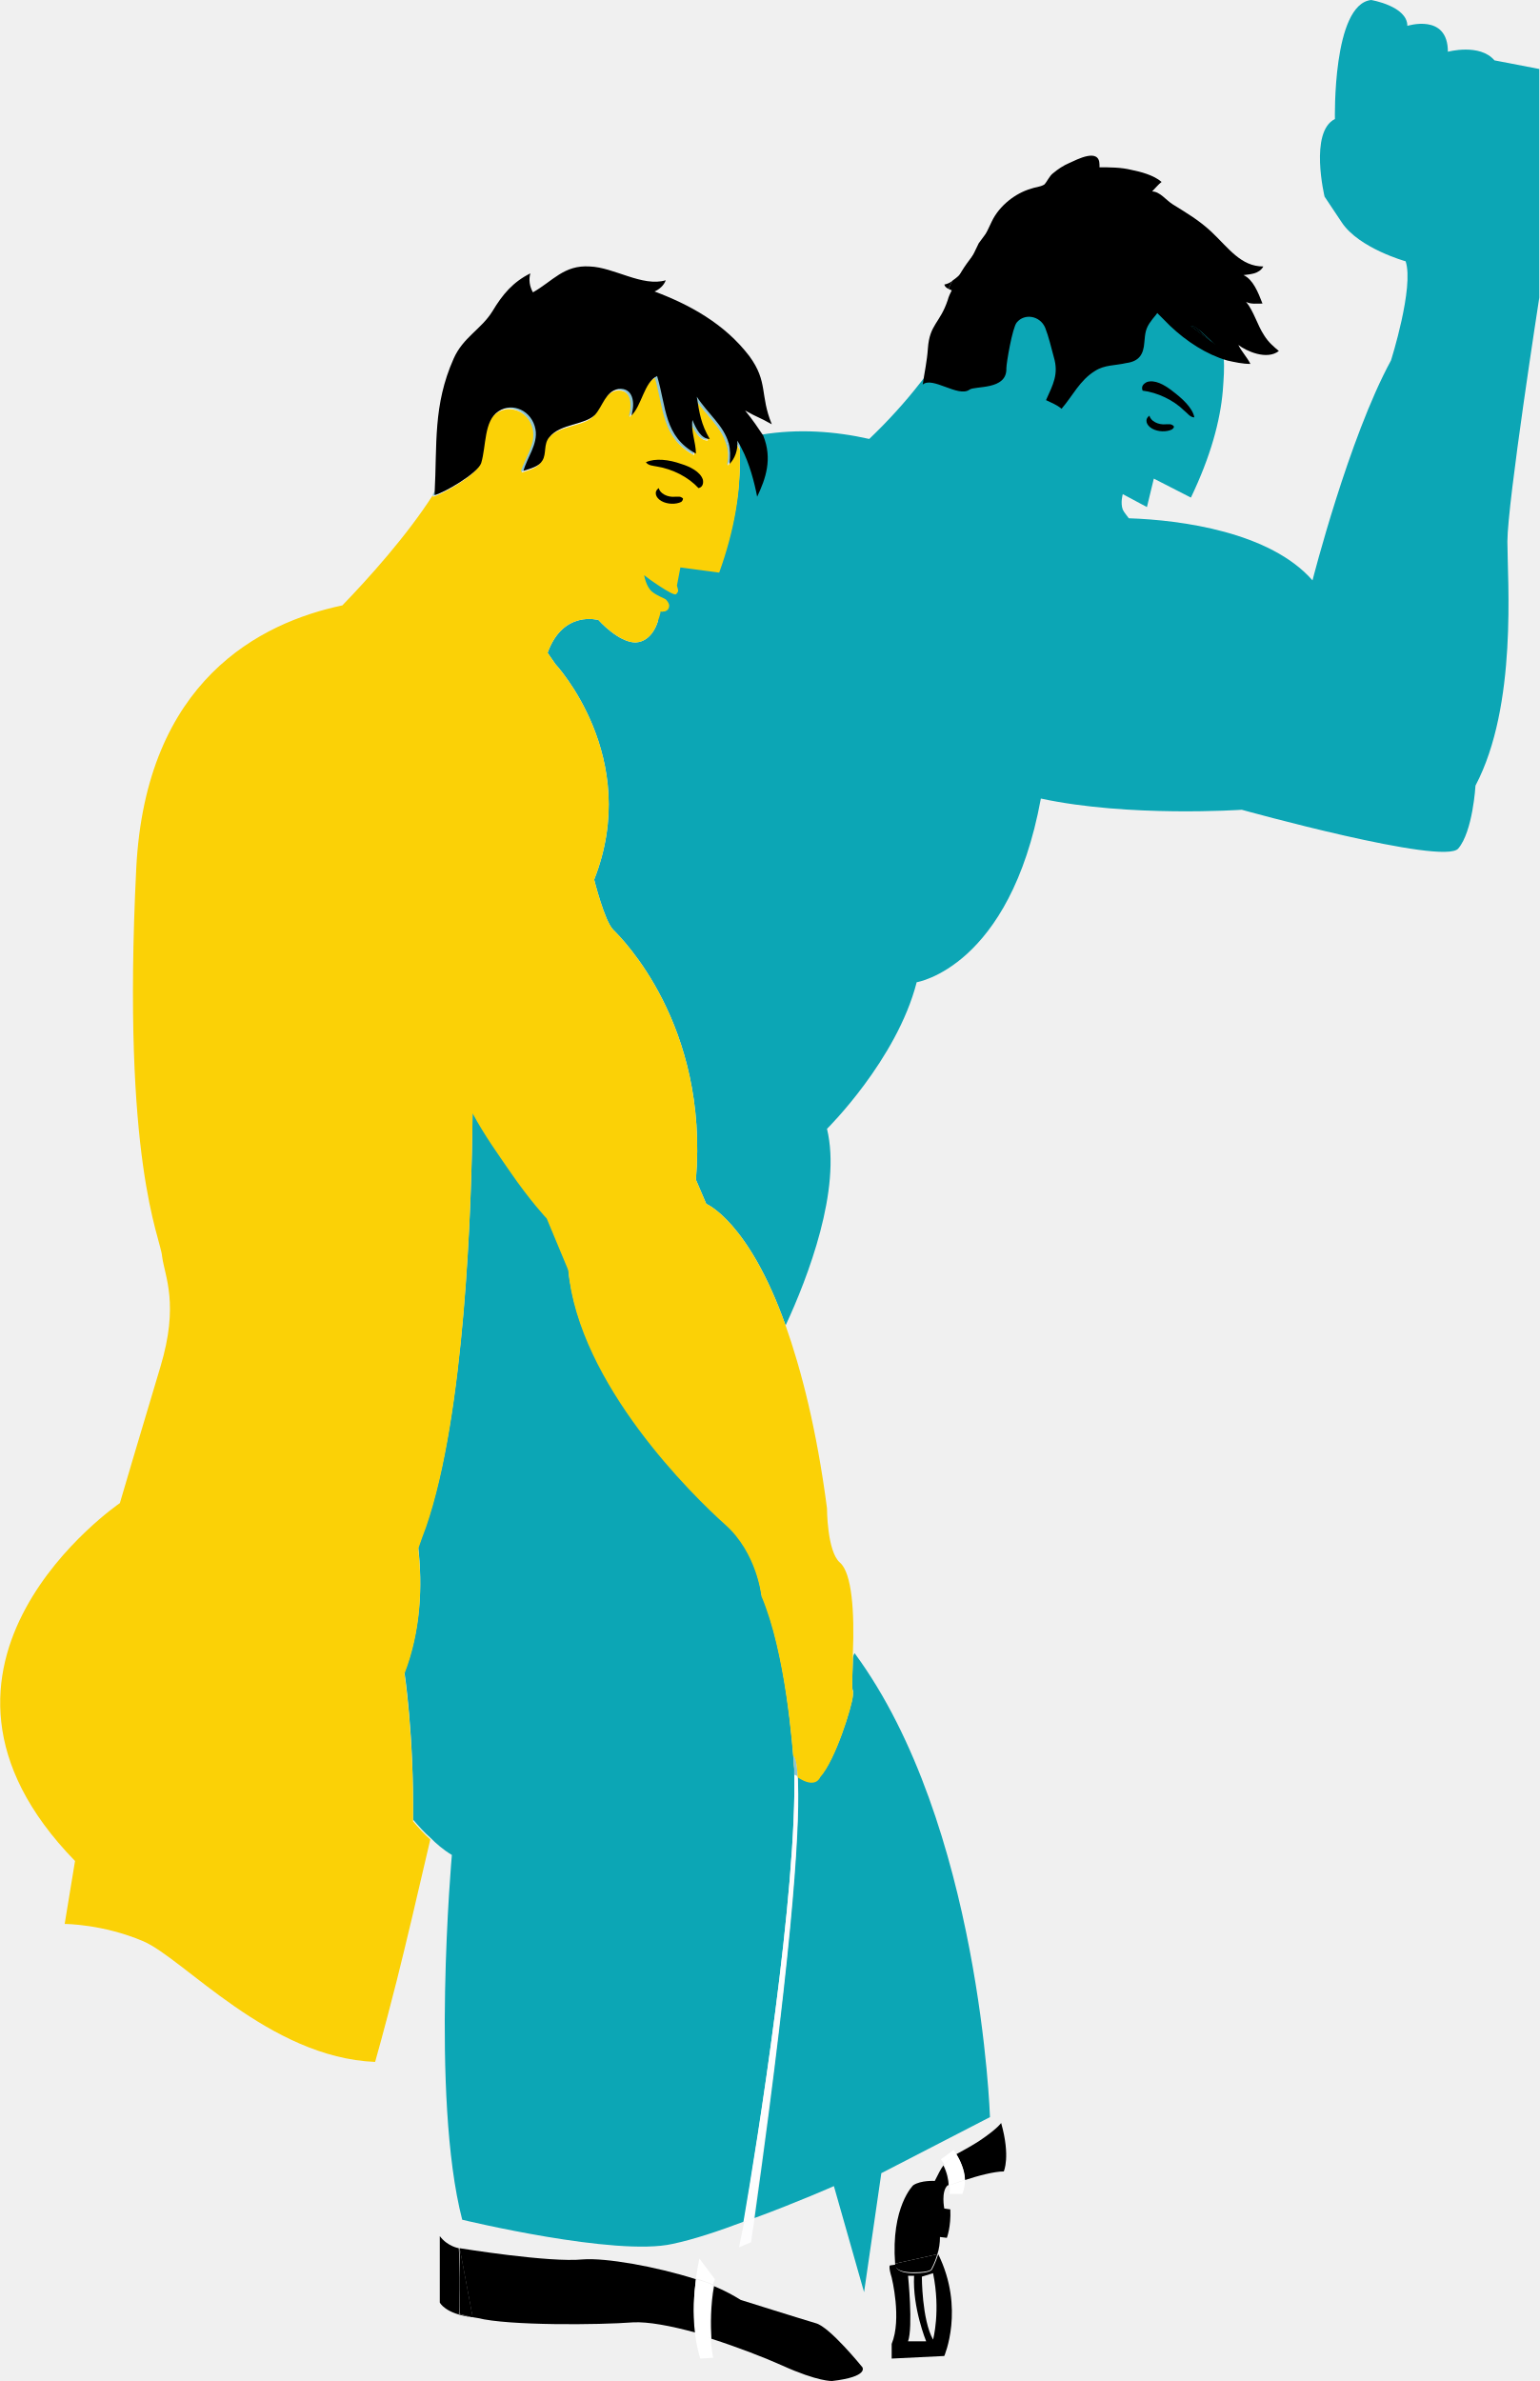
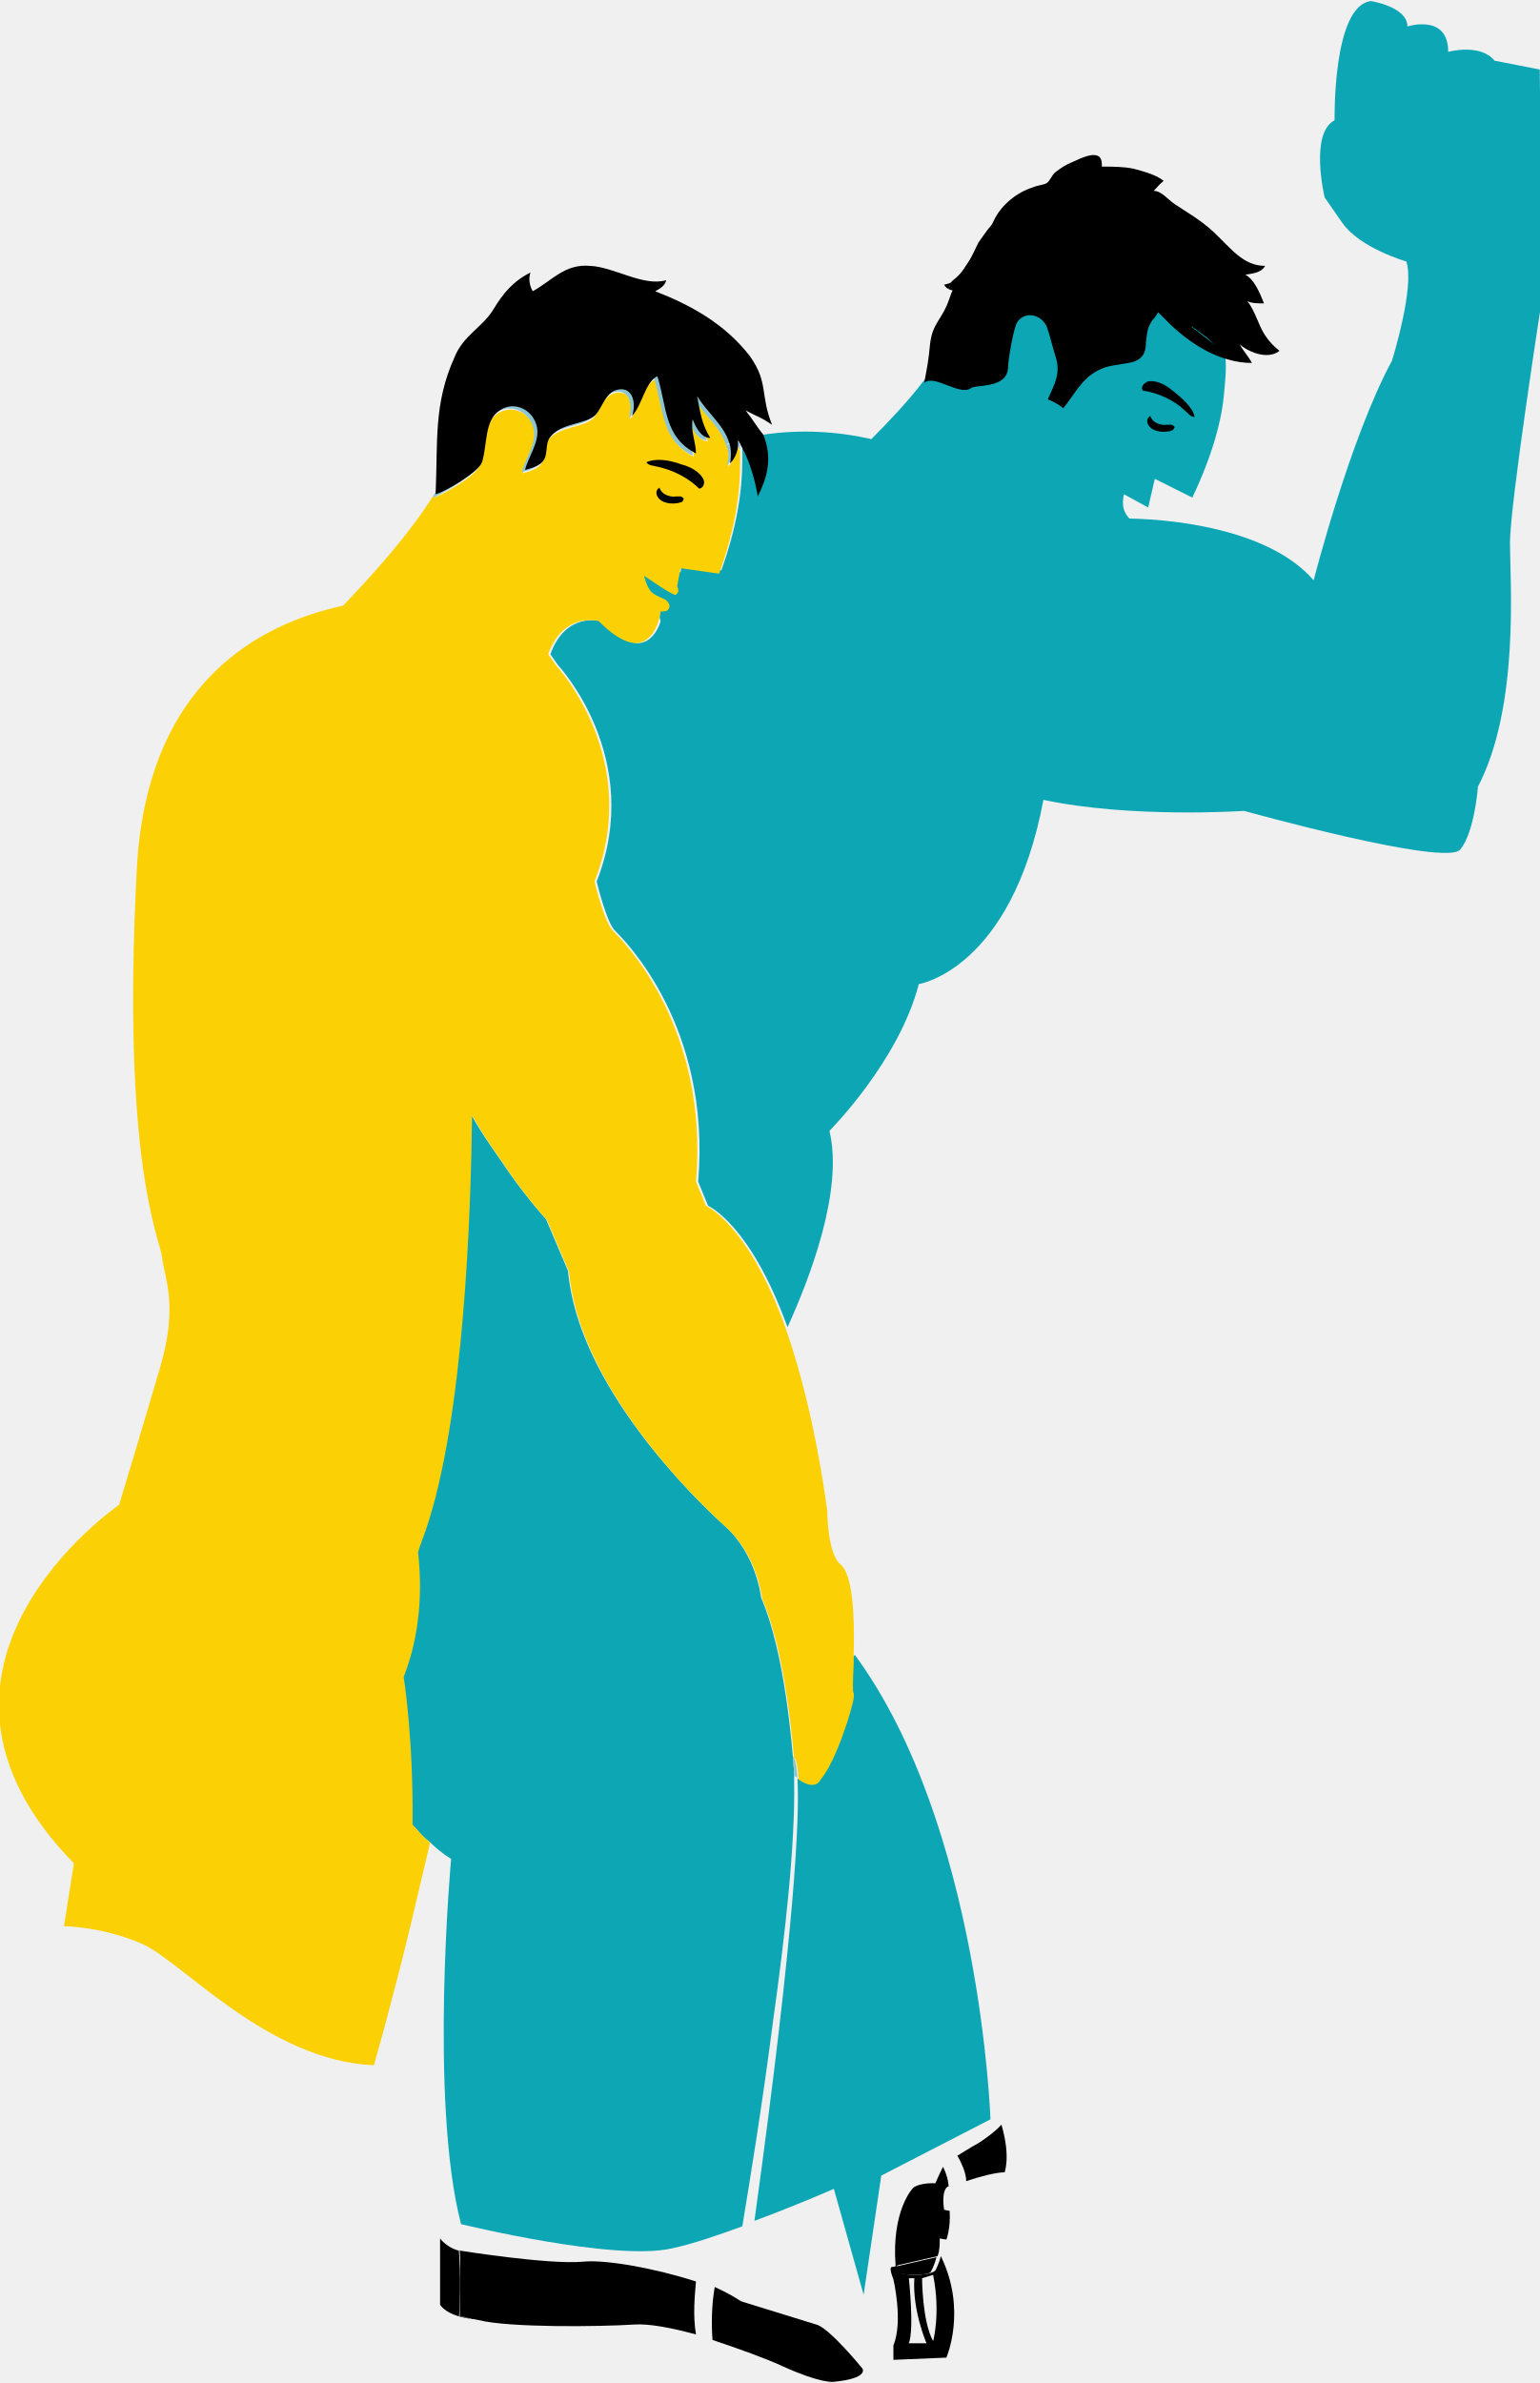
- <svg xmlns="http://www.w3.org/2000/svg" version="1.1" id="Layer_1" x="0px" y="0px" viewBox="87.3 35 178.5 276.1" enable-background="new 87.3 35 178.5 276.1" xml:space="preserve">
+ <svg xmlns="http://www.w3.org/2000/svg" version="1.1" id="Layer_1" x="0px" y="0px" viewBox="125.5 35 139.6 216" enable-background="new 125.5 35 139.6 216" xml:space="preserve">
  <g id="TESTE_x2C__TESTE_x2C__1_x2C__2_x2C__3">
    <g>
+       <path fill="#0CA6B5" d="M265.1,41.3l-4.1-0.8c-1.3-1.6-4.2-0.8-4.2-0.8c0-3.5-3.7-2.3-3.7-2.3c0-1.8-3.3-2.3-3.3-2.3    c-3.5,0.4-3.3,10.8-3.3,10.8c-2.3,1.2-0.9,7-0.9,7s0,0,1.6,2.3c1.6,2.3,5.8,3.5,5.8,3.5c0.8,2.3-1.3,9-1.3,9    c-3.8,7-7.1,19.9-7.1,19.9c-3.8-4.4-11.9-5.5-16.7-5.6c-0.2-0.2-0.4-0.5-0.5-0.8c-0.2-0.6,0-1.4,0-1.4l2.2,1.2l0.6-2.6l3.4,1.7    c1.8-3.8,2.7-7,2.9-9.7c0.1-1.1,0.2-2,0.1-3c-0.4-6.8-4.5-9.8-4.5-9.8s-7.7-5.3-12.7-3.9c-0.5,0.2-0.9,0.3-1.4,0.6    c-2.8,1.8-5.2,8-6.3,11c-0.1,0.2-0.1,0.3-0.2,0.4c-0.5,1.3-1.3,2.7-2.4,4c-1.3,1.7-3,3.5-4.6,5.1c-3.1-0.7-6.4-0.9-9.8-0.4    c-0.7,0.1-1.3,0.2-2,0.4c0,0.2,0,0.5,0.1,0.8c0,0.4,0,0.8,0,1.2c0,2.7-0.5,6-1.9,9.9l-3.5-1.4l-0.2,1.6c-0.4-0.5-1-0.9-1.8-0.9    c-1.3,0-2.3,1-2.3,2.3c0,1.2,0.9,2.2,2.2,2.3c0,0.2,0,0.5,0.1,0.7c0,0-0.5,1.9-2,2c-1.6,0-3.4-2-3.4-2s-3.2-0.9-4.6,3    c0.2,0.3,0.5,0.7,0.7,1c0,0,7.9,8.4,3.5,19.6c0,0,0.9,3.8,1.7,4.5c0.8,0.8,8.7,8.6,7.5,22.7l0.9,2.2c0,0,3.8,1.6,7.2,11    c2-4.4,5.1-12.4,3.8-17.8c0,0,6.3-6.3,8.1-13.3c0,0,8.4-1.3,11.3-16.7c8,1.7,18.2,1,18.2,1s18.3,5.1,19.6,3.5    c1.3-1.6,1.6-5.7,1.6-5.7c3.8-7.3,2.9-18.6,2.9-22.1s2.9-22.1,2.9-22.1L265.1,41.3L265.1,41.3z" />
+       <path fill="none" d="M210.1,247.2c0,0,0.6-2.6,0-6l-1,0.3C209.1,241.5,209.2,245.4,210.1,247.2z" />
+       <path fill="none" d="M208.4,241.5h-0.5c0,0,0.5,4.6,0,5.9h1.6C209.4,247.4,208.2,244.4,208.4,241.5z" />
      <g>
-         <path fill="#0CA6B5" d="M179.4,240c-0.2-2.8-1-13.5-3.8-20.1c0,0-0.5-5-4.2-8.3s-17-16.3-18.2-29.5l-2.5-6c0,0-1.9-2-4.3-5.5     c-1.3-1.9-2.9-4.1-4.3-6.7c-0.1,10.9-0.9,35-5.4,48c-0.3,0.8-0.6,1.6-0.9,2.5c0.5,4.4,0.3,9.6-1.6,14.5c0,0,1.1,7.1,1,17.1     c0.6,0.7,1.3,1.5,2,2.1c0.7,0.7,1.5,1.4,2.5,2c0,0-2.5,28,1.2,42.3c0,0,17.8,4.3,24.4,2.8c2.4-0.5,5.4-1.5,8.3-2.6     C175.1,283.3,179.8,254.3,179.4,240z" />
-         <path fill="#0CA6B5" d="M186.2,227.6c-0.2,5,0.1,2.5,0,4c-0.1,1.2-2,7.4-3.8,9.4c0,0-0.5,1.4-2.6,0c0.3,4.5-0.2,17-5,51.2     c4.9-1.8,9.2-3.7,9.2-3.7l3.5,12.3l2-13.8l12.6-6.5c0,0-1.1-34-15.7-53.8C186.2,227,186.2,227.3,186.2,227.6z" />
-         <path fill="#0CA6B5" d="M265.8,43l-5.2-1c-1.7-2-5.4-1-5.4-1c0-4.5-4.7-3-4.7-3c0-2.3-4.2-3-4.2-3c-4.5,0.5-4.2,13.8-4.2,13.8     c-3,1.5-1.2,9-1.2,9s0,0,2,3s7.4,4.5,7.4,4.5c1,3-1.7,11.5-1.7,11.5c-4.9,9-9.1,25.5-9.1,25.5c-4.9-5.6-15.2-7-21.3-7.2     c-0.2-0.3-0.5-0.6-0.7-1c-0.3-0.8,0-1.8,0-1.8l2.8,1.5l0.8-3.3l4.3,2.2c2.3-4.8,3.4-8.9,3.7-12.4c0.1-1.4,0.2-2.6,0.1-3.8     c-0.5-8.7-5.8-12.5-5.8-12.5s-9.8-6.8-16.2-5c-0.6,0.2-1.2,0.4-1.8,0.8c-3.6,2.3-6.6,10.2-8.1,14c-0.1,0.2-0.1,0.4-0.2,0.5     c-0.6,1.6-1.7,3.4-3.1,5.1c-1.7,2.2-3.8,4.5-5.9,6.5c-4-0.9-8.2-1.2-12.5-0.5c-0.9,0.1-1.7,0.3-2.6,0.5c0,0.3,0,0.6,0.1,1     c0,0.5,0,1,0,1.5c0,3.5-0.6,7.7-2.4,12.7l-4.5-1.8l-0.3,2.1c-0.5-0.7-1.3-1.1-2.3-1.1c-1.6,0-2.9,1.3-2.9,2.9     c0,1.5,1.2,2.8,2.8,2.9c0,0.3,0,0.6,0.1,0.9c0,0-0.6,2.4-2.6,2.5c-2,0-4.3-2.6-4.3-2.6s-4.1-1.2-5.9,3.8c0.3,0.4,0.6,0.9,0.9,1.3     c0,0,10.1,10.8,4.5,25c0,0,1.2,4.8,2.2,5.8s11.1,11,9.6,29l1.2,2.8c0,0,4.9,2,9.2,14.1c2.6-5.6,6.5-15.8,4.8-22.8     c0,0,8.1-8,10.4-17c0,0,10.8-1.7,14.4-21.3c10.2,2.2,23.3,1.3,23.3,1.3s23.4,6.5,25.1,4.5s2-7.3,2-7.3c4.9-9.3,3.7-23.8,3.7-28.3     s3.7-28.3,3.7-28.3L265.8,43L265.8,43z" />
+         <path fill="none" d="M197.8,196.2c0.2,3.5-0.2,13.3-4,40.1c-0.1,0-0.1,0.1-0.2,0.1c0.1,0,0.2-0.1,0.3-0.1     C197.7,209.5,198.1,199.7,197.8,196.2z" />
+         <path fill="none" d="M197.5,196.5c0,5.7-0.8,13.7-1.8,21.3C196.8,210.3,197.6,202.2,197.5,196.5z" />
+         <path fill="#0CA6B5" d="M197.5,196.5c0-0.2,0-0.3,0-0.5c0,0,0,0,0,0c0,0,0-0.2,0-0.5c0,0.2,0,0.4,0,0.6c0,0,0,0,0,0     c0-0.2,0-0.4,0-0.6c-0.2-2.2-0.8-10.6-3-15.7c0,0-0.4-3.9-3.3-6.5c-2.9-2.6-13.3-12.8-14.2-23.1l-2-4.7c0,0-1.5-1.6-3.4-4.3     c-1-1.5-2.3-3.2-3.4-5.2c-0.1,8.5-0.7,27.4-4.2,37.6c-0.2,0.6-0.5,1.3-0.7,2c0.4,3.4,0.2,7.5-1.3,11.3c0,0,0.9,5.6,0.8,13.4     c0.5,0.5,1,1.2,1.6,1.6c0.5,0.5,1.2,1.1,2,1.6c0,0-2,21.9,0.9,33.1c0,0,13.9,3.4,19.1,2.2c1.9-0.4,4.2-1.2,6.4-2     c0.6-3.6,1.8-10.9,2.8-18.7C196.7,210.3,197.6,202.2,197.5,196.5z" />
+         <path fill="#0CA6B5" d="M203,185c-0.2,0.2-0.2,0.5-0.2,0.7c-0.2,3.9,0.1,2,0,3.1c-0.1,0.9-1.6,5.8-3,7.4c0,0-0.4,1.1-2,0     c0,0,0,0,0,0c0.2,3.5-0.2,13.3-3.9,40.1c3.8-1.4,7.2-2.9,7.2-2.9l2.7,9.6l1.6-10.8l9.9-5.1C215.3,227.1,214.4,200.5,203,185z" />
+         <path fill="#FDFDFE" d="M197.5,196C197.5,196,197.5,196,197.5,196c0-0.2,0-0.4,0-0.5C197.5,195.8,197.5,196,197.5,196z" />
+         <path fill="#FDFDFE" d="M197.5,196.5c0-0.2,0-0.3,0-0.5c0,0,0,0,0,0C197.5,196.2,197.5,196.3,197.5,196.5z" />
+         <polygon fill="#FDFDFE" points="197.8,196.2 197.8,196.2 197.8,196.2    " />
+         <path fill="#FDFDFE" d="M193.2,236.5c0.1-0.1,0.3-0.1,0.4-0.2C193.5,236.4,193.4,236.4,193.2,236.5z" />
      </g>
-       <path fill="none" d="M195.5,306.3c0,0,0.8-3.3,0-7.7l-1.3,0.4C194.2,299,194.3,304,195.5,306.3z" />
-       <path fill="none" d="M193.3,299h-0.7c0,0,0.6,5.9,0,7.6h2C194.6,306.5,193.1,302.6,193.3,299z" />
-       <path fill="#FDFDFE" d="M173,295.6l1.4-0.6c0.1-1,0.3-1.9,0.4-2.8c-0.4,0.1-0.8,0.3-1.2,0.5C173.2,294.5,173,295.6,173,295.6z" />
-       <path fill="#FDFDFE" d="M179.8,241c-0.1-0.1-0.2-0.1-0.4-0.2c0,0,0-0.3,0-0.7c0.4,14.3-4.3,43.3-5.9,52.6c0.4-0.1,0.8-0.3,1.2-0.5    C179.6,258,180,245.5,179.8,241z" />
-       <path fill="#8DC4D2" d="M179.8,241c-0.1-2.4-0.5-2.5-0.5-2.5c0,0.5,0,1,0.1,1.6c0,0.5,0,0.7,0,0.7    C179.5,240.8,179.7,240.9,179.8,241z" />
-       <path fill="#8DC4D2" d="M133.2,264.5c-1.5,5.9-2.5,9.4-2.5,9.4C131.7,270.8,132.5,267.7,133.2,264.5z" />
-       <path d="M196.8,68c0.1,0.3,0.3,0.4,0.5,0.5c0.1-0.3,0.3-0.7,0.5-1C197.5,67.8,197.2,67.9,196.8,68z" />
-       <path d="M206.1,58.5L206.1,58.5L206.1,58.5z" />
-       <path d="M206.1,58.5L206.1,58.5L206.1,58.5z" />
-       <path d="M205.5,57.7l0.1,0.1C205.5,57.8,205.5,57.8,205.5,57.7z" />
-       <path d="M205.5,57.7l0.1,0.1C205.5,57.8,205.5,57.8,205.5,57.7z" />
-       <path d="M197.4,73.1c0,0.2,0,0.5-0.1,0.7c1.5-3.8,4.5-11.7,8.1-14c0.5-0.4,1.1-0.6,1.8-0.8l-1.6-1.2c0.2,0.2,0.5,0.6,0.5,0.7l0,0    l0,0c-1.2-0.2-2.4,1.4-3.1,2c-0.9,0.8-1.5,1.8-2.2,2.7c-0.8,1.7-1.6,3.4-3,4.3c-0.2,0.3-0.4,0.7-0.5,1c0.5,0.3,1.2,0.3,1.7,0.3    C198,69.8,197.6,71.6,197.4,73.1z" />
-       <path d="M224.2,72.5c0.5,0.2,0.9,0.2,1.2,0.3L207.2,59c-0.6,0.2-1.2,0.4-1.8,0.8c-3.6,2.3-6.6,10.2-8.1,14c-0.1,1-0.3,2.2-0.9,2.7    c1.4,0,2.2,0.3,3.5-0.8c0.9-0.7,2.1-2.8,2.5-3.9c1-0.3,2-1.1,3-1.5c0.7-0.7,1.9-1.3,2.8-1.8c0.6-0.3,2.9-1.6,3.9-1.8    c0.4-0.1,0.8-0.1,1.2,0c1.8,0.3,3.7,1.4,5.4,2.5c0.9,0.6,1.6,1.2,2.4,2c0.1-0.2,0.3-0.4,0.4-0.5C222.4,71.2,223.1,72.1,224.2,72.5    z" />
-       <path d="M235.6,75.7c-0.6-0.5-1.2-1-1.7-1.8c-0.8-1.2-1.2-2.8-2.1-3.9c0.5,0.3,1.3,0.2,1.9,0.2c-0.5-1.3-1.1-2.8-2.2-3.3    c0.7-0.1,1.8-0.1,2.3-1c-2.6,0-4-2.1-6-4c-1.5-1.4-2.9-2.2-4.5-3.2c-0.8-0.5-1.5-1.5-2.4-1.5c0.4-0.4,0.7-0.8,1.1-1.1    c-0.9-0.8-2.5-1.2-3.5-1.4c-1.2-0.3-2.5-0.3-3.7-0.3c0-0.2,0-0.2,0-0.3c0-2-2.6-0.6-3.5-0.2c-0.7,0.3-1.3,0.7-1.9,1.2    c-0.4,0.3-0.7,1-1,1.3c-0.5,0.3-1.1,0.3-1.6,0.5c-1.7,0.5-3.6,1.9-4.5,3.8c-0.4,0.8-0.8,1.7-1.2,2.6c-0.1,0.1-0.1,0.2-0.2,0.3    c-1,1.3-2,2.5-2.7,4c-0.2,0.3-0.4,0.7-0.5,1c-0.2,0.4-0.4,0.8-0.5,1.2c-0.9,2.7-2.1,2.8-2.3,5.6c-0.1,1.5-0.4,2.8-0.6,4.2l0,0    c1.1-1,4.1,1.5,5.4,0.6c0.6-0.5,4.4,0.1,4.3-2.5c0-0.6,0.7-4.7,1.2-5.3c0.9-1.1,2.7-0.8,3.3,0.6c0.4,1,0.7,2.3,1,3.4    c0.6,2-0.1,3.2-0.9,5c0.6,0.3,1.2,0.5,1.8,1c1.3-1.5,2.1-3.3,3.9-4.4c1.1-0.7,2.3-0.6,3.6-0.9c1.5-0.2,2-1,2.1-2.4    c0.1-1,0.1-1.6,0.8-2.5c0.2-0.3,0.5-0.6,0.7-0.9c0.5,0.5,1,1,1.5,1.5c1.9,1.8,4.2,3.3,6.6,4c0.9,0.2,1.8,0.4,2.7,0.4    c-0.4-0.8-1-1.4-1.4-2.2C231.8,75.7,234.2,76.8,235.6,75.7z M206.1,58.5L206.1,58.5L206.1,58.5z M225.4,72.8    c0.2,0,0.5,0.1,0.7,0.3c0.8,0.5,1.4,1.3,2.2,1.9L225.4,72.8z" />
-       <path d="M226.1,73.1c-0.2-0.2-0.5-0.3-0.7-0.3l2.9,2.2C227.5,74.5,226.9,73.7,226.1,73.1z" />
-       <path d="M226.1,73.1c-0.2-0.2-0.5-0.3-0.7-0.3l2.9,2.2C227.5,74.5,226.9,73.7,226.1,73.1z" />
-       <path fill="#8DC4D2" d="M172.5,86.2L172.5,86.2C172.5,86.2,172.6,86.2,172.5,86.2C172.6,86.2,172.5,86.2,172.5,86.2z" />
-       <path fill="#8DC4D2" d="M164.5,104.3L164.5,104.3L164.5,104.3L164.5,104.3z" />
-       <path fill="#FBD106" d="M164.5,104.5c0.2,0.2,0.4,0.5,0.4,0.7c0,0.4-0.2,0.6-0.5,0.7c-0.4,0-0.2,0.1-0.5,0c0,0.3-0.3,1.1-0.3,1.1    s-0.6,2.4-2.6,2.5c-2,0-4.3-2.6-4.3-2.6s-4.1-1.2-5.9,3.8c0.3,0.4,0.6,0.9,0.9,1.3c0,0,10.1,10.8,4.5,25c0,0,1.2,4.8,2.2,5.8    s11.1,11,9.6,29l1.2,2.8c0,0,4.9,2,9.2,14.1c1.8,5.1,3.6,12,4.8,21.2c0,0,0,5,1.5,6.3c1.4,1.2,1.7,5.8,1.5,10.5c0,0.4,0,0.7,0,1    c-0.2,5,0.1,2.5,0,4c-0.1,1.2-2,7.4-3.8,9.4c0,0-0.5,1.4-2.6,0c-0.1-2.4-0.5-2.5-0.5-2.5c0,0.5,0,1,0.1,1.6    c-0.2-2.8-1-13.5-3.8-20.1c0,0-0.5-5-4.2-8.3s-17-16.3-18.2-29.5l-2.5-6c0,0-1.9-2-4.3-5.5c-1.3-1.9-2.9-4.1-4.3-6.7    c-0.1,10.9-0.9,35-5.4,48c-0.3,0.8-0.6,1.6-0.9,2.5c0.5,4.4,0.3,9.6-1.6,14.5c0,0,1.1,7.1,1,17.1c0.6,0.7,1.3,1.5,2,2.1    c-1.5,6.5-2.8,12-3.9,16.4c-1.5,5.9-2.5,9.4-2.5,9.4c-12.3-0.5-22.2-12-26.9-14c-4.7-2-9.1-2-9.1-2l1.2-7.3    c-22.2-22.8,5.2-41.5,5.2-41.5s2.5-8.5,4.7-15.8s0.5-10.5,0.2-12.8c-0.2-2.3-4.7-10.8-3-45c1.1-21.8,14.4-28.5,23.9-30.5    c3-3.1,7.5-8.1,10.5-12.8c0,0.1,0,0.2,0,0.2c1-0.2,5-2.5,5.4-3.7c0.6-2,0.3-4.9,2-6c1.6-1.1,3.9-0.1,4.3,2.1    c0.3,1.7-1,3.3-1.4,4.8c0.9-0.3,1.8-0.5,2.2-1.2c0.5-0.8,0.1-1.9,0.8-2.7c1.3-1.6,4.1-1.4,5.3-2.6c0.9-1,1.2-2.7,2.7-3    c1.7-0.2,2,1.6,1.5,3.1c1.2-1.1,1.5-3.9,3-4.6c1.1,3.7,0.8,7,4.5,9c0-1.3-0.6-2.6-0.4-3.9c0.4,1,1,2.2,2,2.2c-1-1.7-1.2-3-1.5-4.9    c1.3,2,3.1,3.3,3.7,5.4c0.2,0.7,0.2,1.5,0.1,2.4c0.6-0.6,1-1.6,0.9-2.7l0,0c0.2,0.3,0.3,0.5,0.5,0.9c0,0.5,0,1,0,1.5    c0,3.5-0.6,7.7-2.4,12.7l-4.5-0.6l-0.4,2.1c0.1,0.5,0.3,0.6-0.1,1c-0.3,0.3-3.5-2-3.7-2.2c0,0,0.2,1.3,0.9,1.9    C163.5,104.1,164.4,104.4,164.5,104.5z" />
-       <path fill="#8DC4D2" d="M142.8,88.8c0.6-2,0.3-4.9,2-6c1.6-1.1,3.9-0.1,4.3,2.1c0.3,1.7-1,3.3-1.4,4.8c0.9-0.3,1.8-0.5,2.2-1.2    c0.5-0.8,0.1-1.9,0.8-2.7c1.3-1.6,4.1-1.4,5.3-2.6c0.9-1,1.2-2.7,2.7-3c1.7-0.2,2,1.6,1.5,3.1c1.2-1.1,1.5-3.9,3-4.6    c1.1,3.7,0.8,7,4.5,9c0-1.3-0.6-2.6-0.4-3.9c0.4,1,1,2.2,2,2.2c-1-1.7-1.2-3-1.5-4.9c1.3,2,3.1,3.3,3.7,5.4c0.3-0.1,0.7-0.2,1-0.3    l0,0l0,0c0.1,0,0.3-0.1,0.4-0.1c-1-9.7-7.2-13.2-7.2-13.2S153,66,147.4,70.5c-3.5,2.8-5.7,11.6-6.7,15.3c-0.5,2-1.7,4.2-3.2,6.5    c0,0.1,0,0.2,0,0.2C138.5,92.3,142.5,90,142.8,88.8z" />
-       <path fill="#8DC4D2" d="M172.6,86.2c0.2,0.3,0.3,0.5,0.5,0.9c0-0.3,0-0.6-0.1-1C172.9,86.1,172.7,86.2,172.6,86.2z" />
-       <path fill="#8DC4D2" d="M171.6,88.9c0.6-0.6,1-1.6,0.9-2.7c-0.3,0.1-0.7,0.2-1,0.3C171.8,87.2,171.8,88,171.6,88.9z" />
-       <path d="M173.7,82.6c1.6,0.9,1.5,0.7,3.1,1.6c-1.4-3.4-0.4-4.9-2.6-7.9c-2.9-3.8-7-6-11-7.5c0.5-0.2,1.1-0.7,1.3-1.3    c-2.7,0.8-6-1.5-8.8-1.6c-3-0.2-4.3,1.7-6.6,3c-0.4-0.7-0.5-1.5-0.3-2.2c-2,1-3.2,2.4-4.4,4.4c-1.3,2.1-3.4,3-4.5,5.5    c-2.4,5.4-1.9,9.9-2.2,15.6c0,0.1,0,0.2,0,0.2c1-0.2,5-2.5,5.4-3.7c0.6-2,0.3-4.9,2-6c1.6-1.1,3.9-0.1,4.3,2.1    c0.3,1.7-1,3.3-1.4,4.8c0.9-0.3,1.8-0.5,2.2-1.2c0.5-0.8,0.1-1.9,0.8-2.7c1.3-1.6,4.1-1.4,5.3-2.6c0.9-1,1.2-2.7,2.7-3    c1.7-0.2,2,1.6,1.5,3.1c1.2-1.1,1.5-3.9,3-4.6c1.1,3.7,0.8,7,4.5,9c0-1.3-0.6-2.6-0.4-3.9c0.4,1,1,2.2,2,2.2c-1-1.7-1.2-3-1.5-4.9    c1.3,2,3.1,3.3,3.7,5.4c0.2,0.7,0.2,1.5,0.1,2.4c0.6-0.6,1-1.6,0.9-2.7l0,0l0,0c0.2,0.3,0.3,0.5,0.5,0.9c0.9,1.7,1.5,4,1.8,5.6    c1-2.1,1.8-4.4,0.7-7.1C175.2,84.6,174.6,83.7,173.7,82.6z" />
-       <path d="M168,299.3c-4.7-1.5-10.5-2.5-13.1-2.3c-3.9,0.4-14.3-1.3-14.3-1.3l1.5,8l0.6,0.1c3.6,0.9,14.1,0.8,18,0.5    c1.7-0.1,4.4,0.4,7.3,1.2C167.6,303.2,167.8,300.9,168,299.3z" />
-       <path d="M181.9,304.4c-1.7-0.5-8.7-2.7-8.7-2.7c-0.8-0.5-1.9-1.1-3.1-1.6c-0.4,2.2-0.4,4.5-0.3,6.1c3.1,1,6.2,2.2,8.2,3.1    c4.2,1.9,5.8,1.8,5.8,1.8c4.3-0.5,3.5-1.6,3.5-1.6S183.5,304.8,181.9,304.4z" />
-       <path d="M195.7,287.9c0,0-1.6-0.1-2.5,0.5c0,0-2.6,2.5-2.1,9.1l0.4-0.1l4.5-1c0.2-0.6,0.3-1.3,0.3-2l0.8,0.1c0,0,0.5-1.3,0.4-3.3    l-0.7-0.1c0,0-0.4-2,0.4-2.7c0,0,0,0,0.1,0c0-0.6-0.2-1.5-0.6-2.3C196.4,286.5,196.1,287.1,195.7,287.9z" />
-       <path d="M200.8,283.3c-1.1,0.7-1.9,1.1-2.6,1.5c0.4,0.6,0.9,1.7,1,3c1.5-0.5,3.4-1,4.5-1c0,0,0.8-1.7-0.3-5.6    C203.4,281.1,203.2,281.7,200.8,283.3z" />
-       <path d="M193.3,298.6c-2.1,0-2.1-0.8-2.1-0.8c0-0.1,0-0.1,0-0.2l-0.7,0.1c0,0-0.2,0.1,0.2,1.4c0,0,1.2,4.8,0,7.7v1.7l6.1-0.3    c0,0,2.4-5.5-0.7-11.8l0,0c-0.3,1-0.7,1.7-0.7,1.7S195.4,298.6,193.3,298.6z M192.6,306.5c0.6-1.7,0-7.6,0-7.6h0.7    c-0.2,3.7,1.4,7.6,1.4,7.6H192.6z M195.5,306.3c-1.3-2.3-1.3-7.3-1.3-7.3l1.3-0.4C196.4,303,195.5,306.3,195.5,306.3z" />
-       <path d="M191.1,297.5c0,0.1,0,0.1,0,0.2c0,0,0,0.8,2.1,0.8s2.1-0.4,2.1-0.4s0.4-0.7,0.7-1.7l-4.5,1L191.1,297.5z" />
-       <path fill="#FFFFFF" d="M197.4,289.4h1.5c0.2-0.5,0.3-1.1,0.3-1.6c-0.8,0.3-1.5,0.5-1.8,0.6C197.5,289,197.4,289.4,197.4,289.4z" />
-       <path fill="#FFFFFF" d="M198.2,284.8c-0.2-0.3-0.3-0.5-0.3-0.5l-1.5,1.1c0.2,0.2,0.3,0.5,0.5,0.6    C197.2,285.5,197.7,285.2,198.2,284.8z" />
-       <path fill="#FFFFFF" d="M196.8,286.1c0.5,0.8,0.6,1.7,0.6,2.3c0.3-0.1,0.9-0.4,1.8-0.6c0-1.2-0.6-2.3-1-3    C197.7,285.2,197.2,285.5,196.8,286.1z" />
-       <path fill="#FFFFFF" d="M168.5,308.5l1.5-0.1c0,0-0.2-0.9-0.3-2.3c-0.6-0.2-1.2-0.4-1.8-0.5C168,306.5,168.2,307.5,168.5,308.5z" />
-       <path fill="#FFFFFF" d="M170.2,299.3l-1.8-2.4c0,0-0.2,0.9-0.4,2.3c0.7,0.2,1.4,0.5,2,0.7C170,299.8,170.1,299.5,170.2,299.3z" />
-       <path fill="#FFFFFF" d="M170,300c-0.6-0.3-1.3-0.5-2-0.7c-0.2,1.6-0.4,3.9-0.1,6.3c0.6,0.2,1.2,0.4,1.8,0.5    C169.6,304.5,169.6,302.2,170,300z" />
-       <path d="M140.5,295.7c0,0-1.3-0.2-2.2-1.4v7.7c0,0,0.6,1.3,3.7,1.7l0,0l-1.5-0.4C140.6,303.3,140.7,298.1,140.5,295.7z" />
-       <path d="M140.6,303.3l1.5,0.4l-1.5-8C140.7,298.1,140.6,303.3,140.6,303.3z" />
-       <path d="M140.6,303.3l1.5,0.4l-1.5-8C140.7,298.1,140.6,303.3,140.6,303.3z" />
+       <path fill="#8DC4D2" d="M197.8,196.2c-0.1-1.9-0.4-2-0.4-2c0,0.4,0,0.8,0.1,1.3c0,0.4,0,0.5,0,0.5    C197.6,196,197.8,196.1,197.8,196.2z" />
+       <path fill="#8DC4D2" d="M161.4,214.5c-1.2,4.6-2,7.4-2,7.4C160.2,219.5,160.8,217,161.4,214.5z" />
+       <path d="M211.1,60.8c0.1,0.2,0.2,0.3,0.4,0.4c0.1-0.2,0.2-0.5,0.4-0.8C211.7,60.7,211.5,60.7,211.1,60.8z" />
+       <path d="M218.4,53.4L218.4,53.4L218.4,53.4z" />
+       <path d="M218.4,53.4L218.4,53.4L218.4,53.4z" />
+       <path d="M217.9,52.8L217.9,52.8C217.9,52.8,217.9,52.8,217.9,52.8z" />
+       <path d="M217.9,52.8L217.9,52.8C217.9,52.8,217.9,52.8,217.9,52.8z" />
+       <path d="M211.6,64.8c0,0.2,0,0.4-0.1,0.5c1.2-3,3.5-9.2,6.3-11c0.4-0.3,0.9-0.5,1.4-0.6l-1.3-0.9c0.2,0.2,0.4,0.5,0.4,0.5l0,0l0,0    c-0.9-0.2-1.9,1.1-2.4,1.6c-0.7,0.6-1.2,1.4-1.7,2.1c-0.6,1.3-1.3,2.7-2.3,3.4c-0.2,0.2-0.3,0.5-0.4,0.8c0.4,0.2,0.9,0.2,1.3,0.2    C212.1,62.2,211.8,63.6,211.6,64.8z" />
+       <path d="M232.6,64.3c0.4,0.2,0.7,0.2,0.9,0.2l-14.2-10.8c-0.5,0.2-0.9,0.3-1.4,0.6c-2.8,1.8-5.2,8-6.3,11    c-0.1,0.8-0.2,1.7-0.7,2.1c1.1,0,1.7,0.2,2.7-0.6c0.7-0.5,1.6-2.2,2-3.1c0.8-0.2,1.6-0.9,2.3-1.2c0.5-0.5,1.5-1,2.2-1.4    c0.5-0.2,2.3-1.3,3.1-1.4c0.3-0.1,0.6-0.1,0.9,0c1.4,0.2,2.9,1.1,4.2,2c0.7,0.5,1.3,0.9,1.9,1.6c0.1-0.2,0.2-0.3,0.3-0.4    C231.2,63.3,231.7,64,232.6,64.3z" />
+       <path d="M241.5,66.8c-0.5-0.4-0.9-0.8-1.3-1.4c-0.6-0.9-0.9-2.2-1.6-3.1c0.4,0.2,1,0.2,1.5,0.2c-0.4-1-0.9-2.2-1.7-2.6    c0.5-0.1,1.4-0.1,1.8-0.8c-2,0-3.1-1.6-4.7-3.1c-1.2-1.1-2.3-1.7-3.5-2.5c-0.6-0.4-1.2-1.2-1.9-1.2c0.3-0.3,0.5-0.6,0.9-0.9    c-0.7-0.6-2-0.9-2.7-1.1c-0.9-0.2-2-0.2-2.9-0.2c0-0.2,0-0.2,0-0.2c0-1.6-2-0.5-2.7-0.2c-0.5,0.2-1,0.5-1.5,0.9    c-0.3,0.2-0.5,0.8-0.8,1c-0.4,0.2-0.9,0.2-1.3,0.4c-1.3,0.4-2.8,1.5-3.5,3c-0.3,0.6-0.6,1.3-0.9,2c-0.1,0.1-0.1,0.2-0.2,0.2    c-0.8,1-1.6,2-2.1,3.1c-0.2,0.2-0.3,0.5-0.4,0.8c-0.2,0.3-0.3,0.6-0.4,0.9c-0.7,2.1-1.6,2.2-1.8,4.4c-0.1,1.2-0.3,2.2-0.5,3.3l0,0    c0.9-0.8,3.2,1.2,4.2,0.5c0.5-0.4,3.4,0.1,3.4-2c0-0.5,0.5-3.7,0.9-4.1c0.7-0.9,2.1-0.6,2.6,0.5c0.3,0.8,0.5,1.8,0.8,2.7    c0.5,1.6-0.1,2.5-0.7,3.9c0.5,0.2,0.9,0.4,1.4,0.8c1-1.2,1.6-2.6,3.1-3.4c0.9-0.5,1.8-0.5,2.8-0.7c1.2-0.2,1.6-0.8,1.6-1.9    c0.1-0.8,0.1-1.3,0.6-2c0.2-0.2,0.4-0.5,0.5-0.7c0.4,0.4,0.8,0.8,1.2,1.2c1.5,1.4,3.3,2.6,5.2,3.1c0.7,0.2,1.4,0.3,2.1,0.3    c-0.3-0.6-0.8-1.1-1.1-1.7C238.5,66.8,240.4,67.7,241.5,66.8z M218.4,53.4L218.4,53.4L218.4,53.4z M233.5,64.6    c0.2,0,0.4,0.1,0.5,0.2c0.6,0.4,1.1,1,1.7,1.5L233.5,64.6z" />
+       <path d="M234.1,64.8c-0.2-0.2-0.4-0.2-0.5-0.2l2.3,1.7C235.2,65.9,234.7,65.3,234.1,64.8z" />
+       <path d="M234.1,64.8c-0.2-0.2-0.4-0.2-0.5-0.2l2.3,1.7C235.2,65.9,234.7,65.3,234.1,64.8z" />
+       <path fill="#8DC4D2" d="M192.1,75.1L192.1,75.1C192.1,75.1,192.2,75.1,192.1,75.1C192.2,75.1,192.1,75.1,192.1,75.1z" />
+       <path fill="#8DC4D2" d="M185.9,89.2L185.9,89.2L185.9,89.2L185.9,89.2z" />
+       <path fill="#FBD106" d="M185.9,89.4c0.2,0.2,0.3,0.4,0.3,0.5c0,0.3-0.2,0.5-0.4,0.5c-0.3,0-0.2,0.1-0.4,0c0,0.2-0.2,0.9-0.2,0.9    s-0.5,1.9-2,2c-1.6,0-3.4-2-3.4-2s-3.2-0.9-4.6,3c0.2,0.3,0.5,0.7,0.7,1c0,0,7.9,8.4,3.5,19.6c0,0,0.9,3.8,1.7,4.5    c0.8,0.8,8.7,8.6,7.5,22.7l0.9,2.2c0,0,3.8,1.6,7.2,11c1.4,4,2.8,9.4,3.8,16.6c0,0,0,3.9,1.2,4.9c1.1,0.9,1.3,4.5,1.2,8.2    c0,0.3,0,0.5,0,0.8c-0.2,3.9,0.1,2,0,3.1c-0.1,0.9-1.6,5.8-3,7.4c0,0-0.4,1.1-2,0c-0.1-1.9-0.4-2-0.4-2c0,0.4,0,0.8,0.1,1.3    c-0.2-2.2-0.8-10.6-3-15.7c0,0-0.4-3.9-3.3-6.5c-2.9-2.6-13.3-12.8-14.2-23.1l-2-4.7c0,0-1.5-1.6-3.4-4.3c-1-1.5-2.3-3.2-3.4-5.2    c-0.1,8.5-0.7,27.4-4.2,37.6c-0.2,0.6-0.5,1.3-0.7,2c0.4,3.4,0.2,7.5-1.3,11.3c0,0,0.9,5.6,0.8,13.4c0.5,0.5,1,1.2,1.6,1.6    c-1.2,5.1-2.2,9.4-3.1,12.8c-1.2,4.6-2,7.4-2,7.4c-9.6-0.4-17.4-9.4-21-11c-3.7-1.6-7.1-1.6-7.1-1.6l0.9-5.7    c-17.4-17.8,4.1-32.5,4.1-32.5s2-6.6,3.7-12.4c1.7-5.7,0.4-8.2,0.2-10c-0.2-1.8-3.7-8.4-2.3-35.2c0.9-17.1,11.3-22.3,18.7-23.9    c2.3-2.4,5.9-6.3,8.2-10c0,0.1,0,0.2,0,0.2c0.8-0.2,3.9-2,4.2-2.9c0.5-1.6,0.2-3.8,1.6-4.7c1.3-0.9,3.1-0.1,3.4,1.6    c0.2,1.3-0.8,2.6-1.1,3.8c0.7-0.2,1.4-0.4,1.7-0.9c0.4-0.6,0.1-1.5,0.6-2.1c1-1.3,3.2-1.1,4.1-2c0.7-0.8,0.9-2.1,2.1-2.3    c1.3-0.2,1.6,1.3,1.2,2.4c0.9-0.9,1.2-3.1,2.3-3.6c0.9,2.9,0.6,5.5,3.5,7c0-1-0.5-2-0.3-3.1c0.3,0.8,0.8,1.7,1.6,1.7    c-0.8-1.3-0.9-2.3-1.2-3.8c1,1.6,2.4,2.6,2.9,4.2c0.2,0.5,0.2,1.2,0.1,1.9c0.5-0.5,0.8-1.3,0.7-2.1l0,0c0.2,0.2,0.2,0.4,0.4,0.7    c0,0.4,0,0.8,0,1.2c0,2.7-0.5,6-1.9,9.9l-3.5-0.5l-0.3,1.6c0.1,0.4,0.2,0.5-0.1,0.8c-0.2,0.2-2.7-1.6-2.9-1.7c0,0,0.2,1,0.7,1.5    C185.1,89.1,185.8,89.3,185.9,89.4z" />
+       <path fill="#8DC4D2" d="M168.9,77.1c0.5-1.6,0.2-3.8,1.6-4.7c1.3-0.9,3.1-0.1,3.4,1.6c0.2,1.3-0.8,2.6-1.1,3.8    c0.7-0.2,1.4-0.4,1.7-0.9c0.4-0.6,0.1-1.5,0.6-2.1c1-1.3,3.2-1.1,4.1-2c0.7-0.8,0.9-2.1,2.1-2.3c1.3-0.2,1.6,1.3,1.2,2.4    c0.9-0.9,1.2-3.1,2.3-3.6c0.9,2.9,0.6,5.5,3.5,7c0-1-0.5-2-0.3-3.1c0.3,0.8,0.8,1.7,1.6,1.7c-0.8-1.3-0.9-2.3-1.2-3.8    c1,1.6,2.4,2.6,2.9,4.2c0.2-0.1,0.5-0.2,0.8-0.2l0,0l0,0c0.1,0,0.2-0.1,0.3-0.1c-0.8-7.6-5.6-10.3-5.6-10.3s-9.9-5.4-14.3-1.9    c-2.7,2.2-4.5,9.1-5.2,12c-0.4,1.6-1.3,3.3-2.5,5.1c0,0.1,0,0.2,0,0.2C165.5,79.8,168.7,78,168.9,77.1z" />
+       <path fill="#8DC4D2" d="M192.2,75.1c0.2,0.2,0.2,0.4,0.4,0.7c0-0.2,0-0.5-0.1-0.8C192.4,75,192.3,75.1,192.2,75.1z" />
+       <path fill="#8DC4D2" d="M191.4,77.2c0.5-0.5,0.8-1.3,0.7-2.1c-0.2,0.1-0.5,0.2-0.8,0.2C191.6,75.8,191.6,76.5,191.4,77.2z" />
+       <path d="M193.1,72.2c1.3,0.7,1.2,0.5,2.4,1.3c-1.1-2.7-0.3-3.8-2-6.2c-2.3-3-5.5-4.7-8.6-5.9c0.4-0.2,0.9-0.5,1-1    c-2.1,0.6-4.7-1.2-6.9-1.3c-2.3-0.2-3.4,1.3-5.2,2.3c-0.3-0.5-0.4-1.2-0.2-1.7c-1.6,0.8-2.5,1.9-3.4,3.4c-1,1.6-2.7,2.3-3.5,4.3    c-1.9,4.2-1.5,7.7-1.7,12.2c0,0.1,0,0.2,0,0.2c0.8-0.2,3.9-2,4.2-2.9c0.5-1.6,0.2-3.8,1.6-4.7c1.3-0.9,3.1-0.1,3.4,1.6    c0.2,1.3-0.8,2.6-1.1,3.8c0.7-0.2,1.4-0.4,1.7-0.9c0.4-0.6,0.1-1.5,0.6-2.1c1-1.3,3.2-1.1,4.1-2c0.7-0.8,0.9-2.1,2.1-2.3    c1.3-0.2,1.6,1.3,1.2,2.4c0.9-0.9,1.2-3.1,2.3-3.6c0.9,2.9,0.6,5.5,3.5,7c0-1-0.5-2-0.3-3.1c0.3,0.8,0.8,1.7,1.6,1.7    c-0.8-1.3-0.9-2.3-1.2-3.8c1,1.6,2.4,2.6,2.9,4.2c0.2,0.5,0.2,1.2,0.1,1.9c0.5-0.5,0.8-1.3,0.7-2.1l0,0l0,0    c0.2,0.2,0.2,0.4,0.4,0.7c0.7,1.3,1.2,3.1,1.4,4.4c0.8-1.6,1.4-3.4,0.5-5.6C194.2,73.8,193.8,73.1,193.1,72.2z" />
+       <path d="M210.3,232.9c0,0-1.3-0.1-2,0.4c0,0-2,2-1.6,7.1l0.3-0.1l3.5-0.8c0.2-0.5,0.2-1,0.2-1.6l0.6,0.1c0,0,0.4-1,0.3-2.6    l-0.5-0.1c0,0-0.3-1.6,0.3-2.1c0,0,0,0,0.1,0c0-0.5-0.2-1.2-0.5-1.8C210.8,231.8,210.6,232.2,210.3,232.9z" />
+       <path d="M208.4,241.2c-1.6,0-1.6-0.6-1.6-0.6c0-0.1,0-0.1,0-0.2l-0.5,0.1c0,0-0.2,0.1,0.2,1.1c0,0,0.9,3.8,0,6v1.3l4.8-0.2    c0,0,1.9-4.3-0.5-9.2l0,0c-0.2,0.8-0.5,1.3-0.5,1.3S210,241.2,208.4,241.2z M207.9,247.4c0.5-1.3,0-5.9,0-5.9h0.5    c-0.2,2.9,1.1,5.9,1.1,5.9H207.9z M210.1,247.2c-1-1.8-1-5.7-1-5.7l1-0.3C210.8,244.7,210.1,247.2,210.1,247.2z" />
+       <path d="M206.7,240.4c0,0.1,0,0.1,0,0.2c0,0,0,0.6,1.6,0.6s1.6-0.3,1.6-0.3s0.3-0.5,0.5-1.3l-3.5,0.8L206.7,240.4z" />
+       <g>
+         <path fill="none" d="M213,232.8c-0.7,0.2-1.2,0.4-1.4,0.5C211.8,233.2,212.4,233,213,232.8z" />
+         <path fill="none" d="M212.2,230.4c0.1,0.2,0.3,0.5,0.4,0.8C212.5,230.9,212.4,230.6,212.2,230.4z" />
+         <path d="M216.3,227.6c0-0.1-0.2,0.4-2,1.6c-0.9,0.5-1.5,0.9-2,1.2c0.1,0.2,0.3,0.5,0.4,0.8c0.2,0.4,0.4,1,0.4,1.5     c1.2-0.4,2.7-0.8,3.5-0.8C216.5,232,217.2,230.7,216.3,227.6z" />
+         <polygon fill="#FFFFFF" points="211.6,233.2 211.6,233.2 211.6,233.2    " />
+       </g>
+       <path d="M203.7,249.7c0,0-3-3.7-4.2-4c-1.3-0.4-6.8-2.1-6.8-2.1c-0.6-0.4-1.5-0.9-2.4-1.3c-0.3,1.7-0.3,3.5-0.2,4.8    c2.4,0.8,4.9,1.7,6.4,2.4c3.3,1.5,4.5,1.4,4.5,1.4C204.3,250.6,203.7,249.7,203.7,249.7z" />
+       <path d="M167.2,244.9l1.2,0.3l-1.2-6.3C167.3,240.8,167.2,244.9,167.2,244.9z" />
+       <g>
+         <path d="M188.6,241.8c-3.7-1.2-8.2-2-10.2-1.8c-3.1,0.3-11.2-1-11.2-1c0.1,1.9,0,5.9,0,5.9l1.2,0.3l0.5,0.1     c2.8,0.7,11,0.6,14.1,0.4c1.3-0.1,3.4,0.3,5.6,0.9C188.3,244.8,188.5,243,188.6,241.8z" />
+         <path d="M167.1,239c0,0-1-0.2-1.7-1.1v6c0,0,0.5,1,2.9,1.3l-1.2-0.3C167.2,244.9,167.3,240.8,167.1,239z" />
+       </g>
    </g>
-     <path d="M219.8,80.3c-0.2-0.5,0.1-0.8,0.5-1c0.9-0.3,2,0.3,2.9,1c1.2,0.9,2.4,2,2.6,3.1c-0.5,0-0.8-0.5-1.2-0.8   C223.4,81.4,221.5,80.5,219.8,80.3z" />
-     <path d="M163.5,89.1c-0.5-0.1-1-0.1-1.3-0.5c1.1-0.5,2.7-0.3,4.1,0.2c1,0.3,2.2,0.9,2.5,1.8c0.1,0.4,0,0.9-0.5,1   C167.1,90.3,165.3,89.4,163.5,89.1z" />
-     <path d="M223.2,84.8c-0.6,0.3-1.6,0.3-2.3-0.1s-0.9-1.1-0.3-1.5c0.1,0.6,1,1.1,1.9,1c0.1,0,0.3,0,0.5,0c0.1,0,0.3,0.1,0.4,0.2   C223.5,84.6,223.3,84.7,223.2,84.8z" />
-     <path d="M166.3,93.2c-0.6,0.3-1.6,0.3-2.3-0.1s-0.9-1.1-0.3-1.5c0.1,0.6,1,1.1,1.9,1c0.1,0,0.3,0,0.5,0c0.1,0,0.3,0.1,0.4,0.2   C166.5,93,166.4,93.1,166.3,93.2z" />
+     <path d="M229.1,70.4c-0.2-0.4,0.1-0.6,0.4-0.8c0.7-0.2,1.6,0.2,2.3,0.8c0.9,0.7,1.9,1.6,2,2.4c-0.4,0-0.6-0.4-0.9-0.6   C232,71.3,230.5,70.6,229.1,70.4z" />
+     <path d="M185.1,77.3c-0.4-0.1-0.8-0.1-1-0.4c0.9-0.4,2.1-0.2,3.2,0.2c0.8,0.2,1.7,0.7,2,1.4c0.1,0.3,0,0.7-0.4,0.8   C187.9,78.3,186.5,77.6,185.1,77.3z" />
+     <path d="M231.8,74c-0.5,0.2-1.3,0.2-1.8-0.1c-0.5-0.3-0.7-0.9-0.2-1.2c0.1,0.5,0.8,0.9,1.5,0.8c0.1,0,0.2,0,0.4,0   c0.1,0,0.2,0.1,0.3,0.2C232,73.8,231.9,73.9,231.8,74z" />
+     <path d="M187.3,80.5c-0.5,0.2-1.3,0.2-1.8-0.1c-0.5-0.3-0.7-0.9-0.2-1.2c0.1,0.5,0.8,0.9,1.5,0.8c0.1,0,0.2,0,0.4,0   c0.1,0,0.2,0.1,0.3,0.2C187.4,80.4,187.4,80.5,187.3,80.5z" />
  </g>
</svg>
